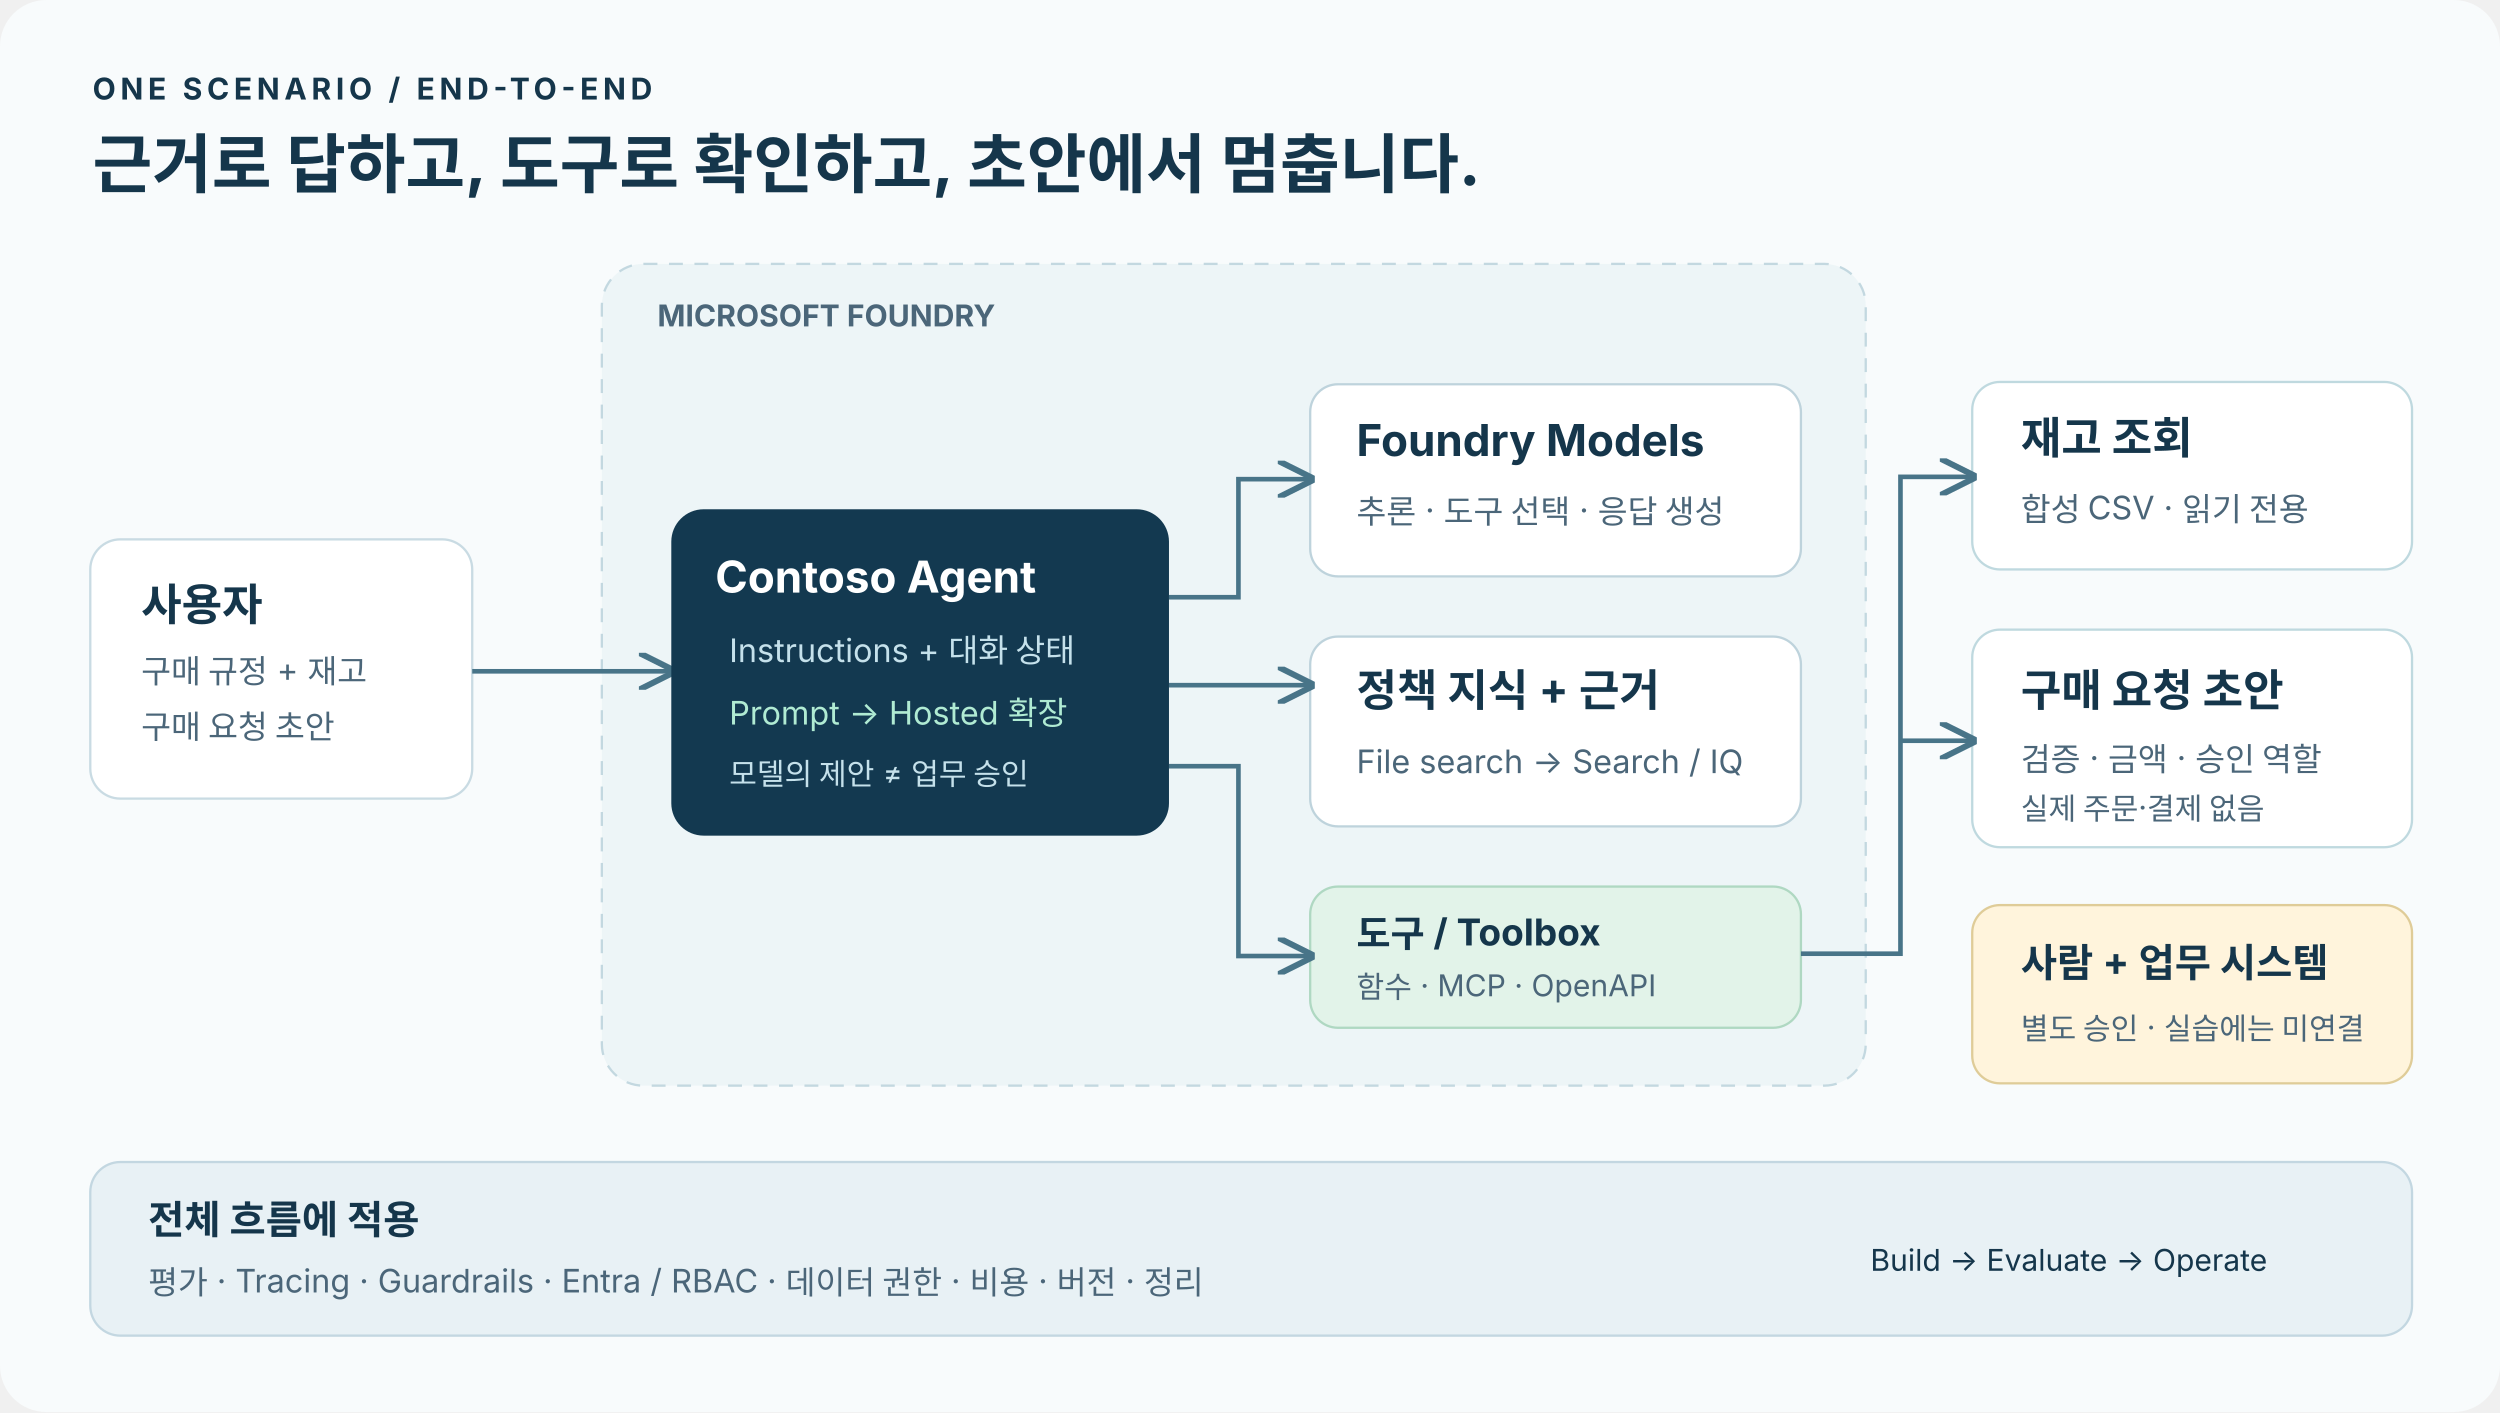
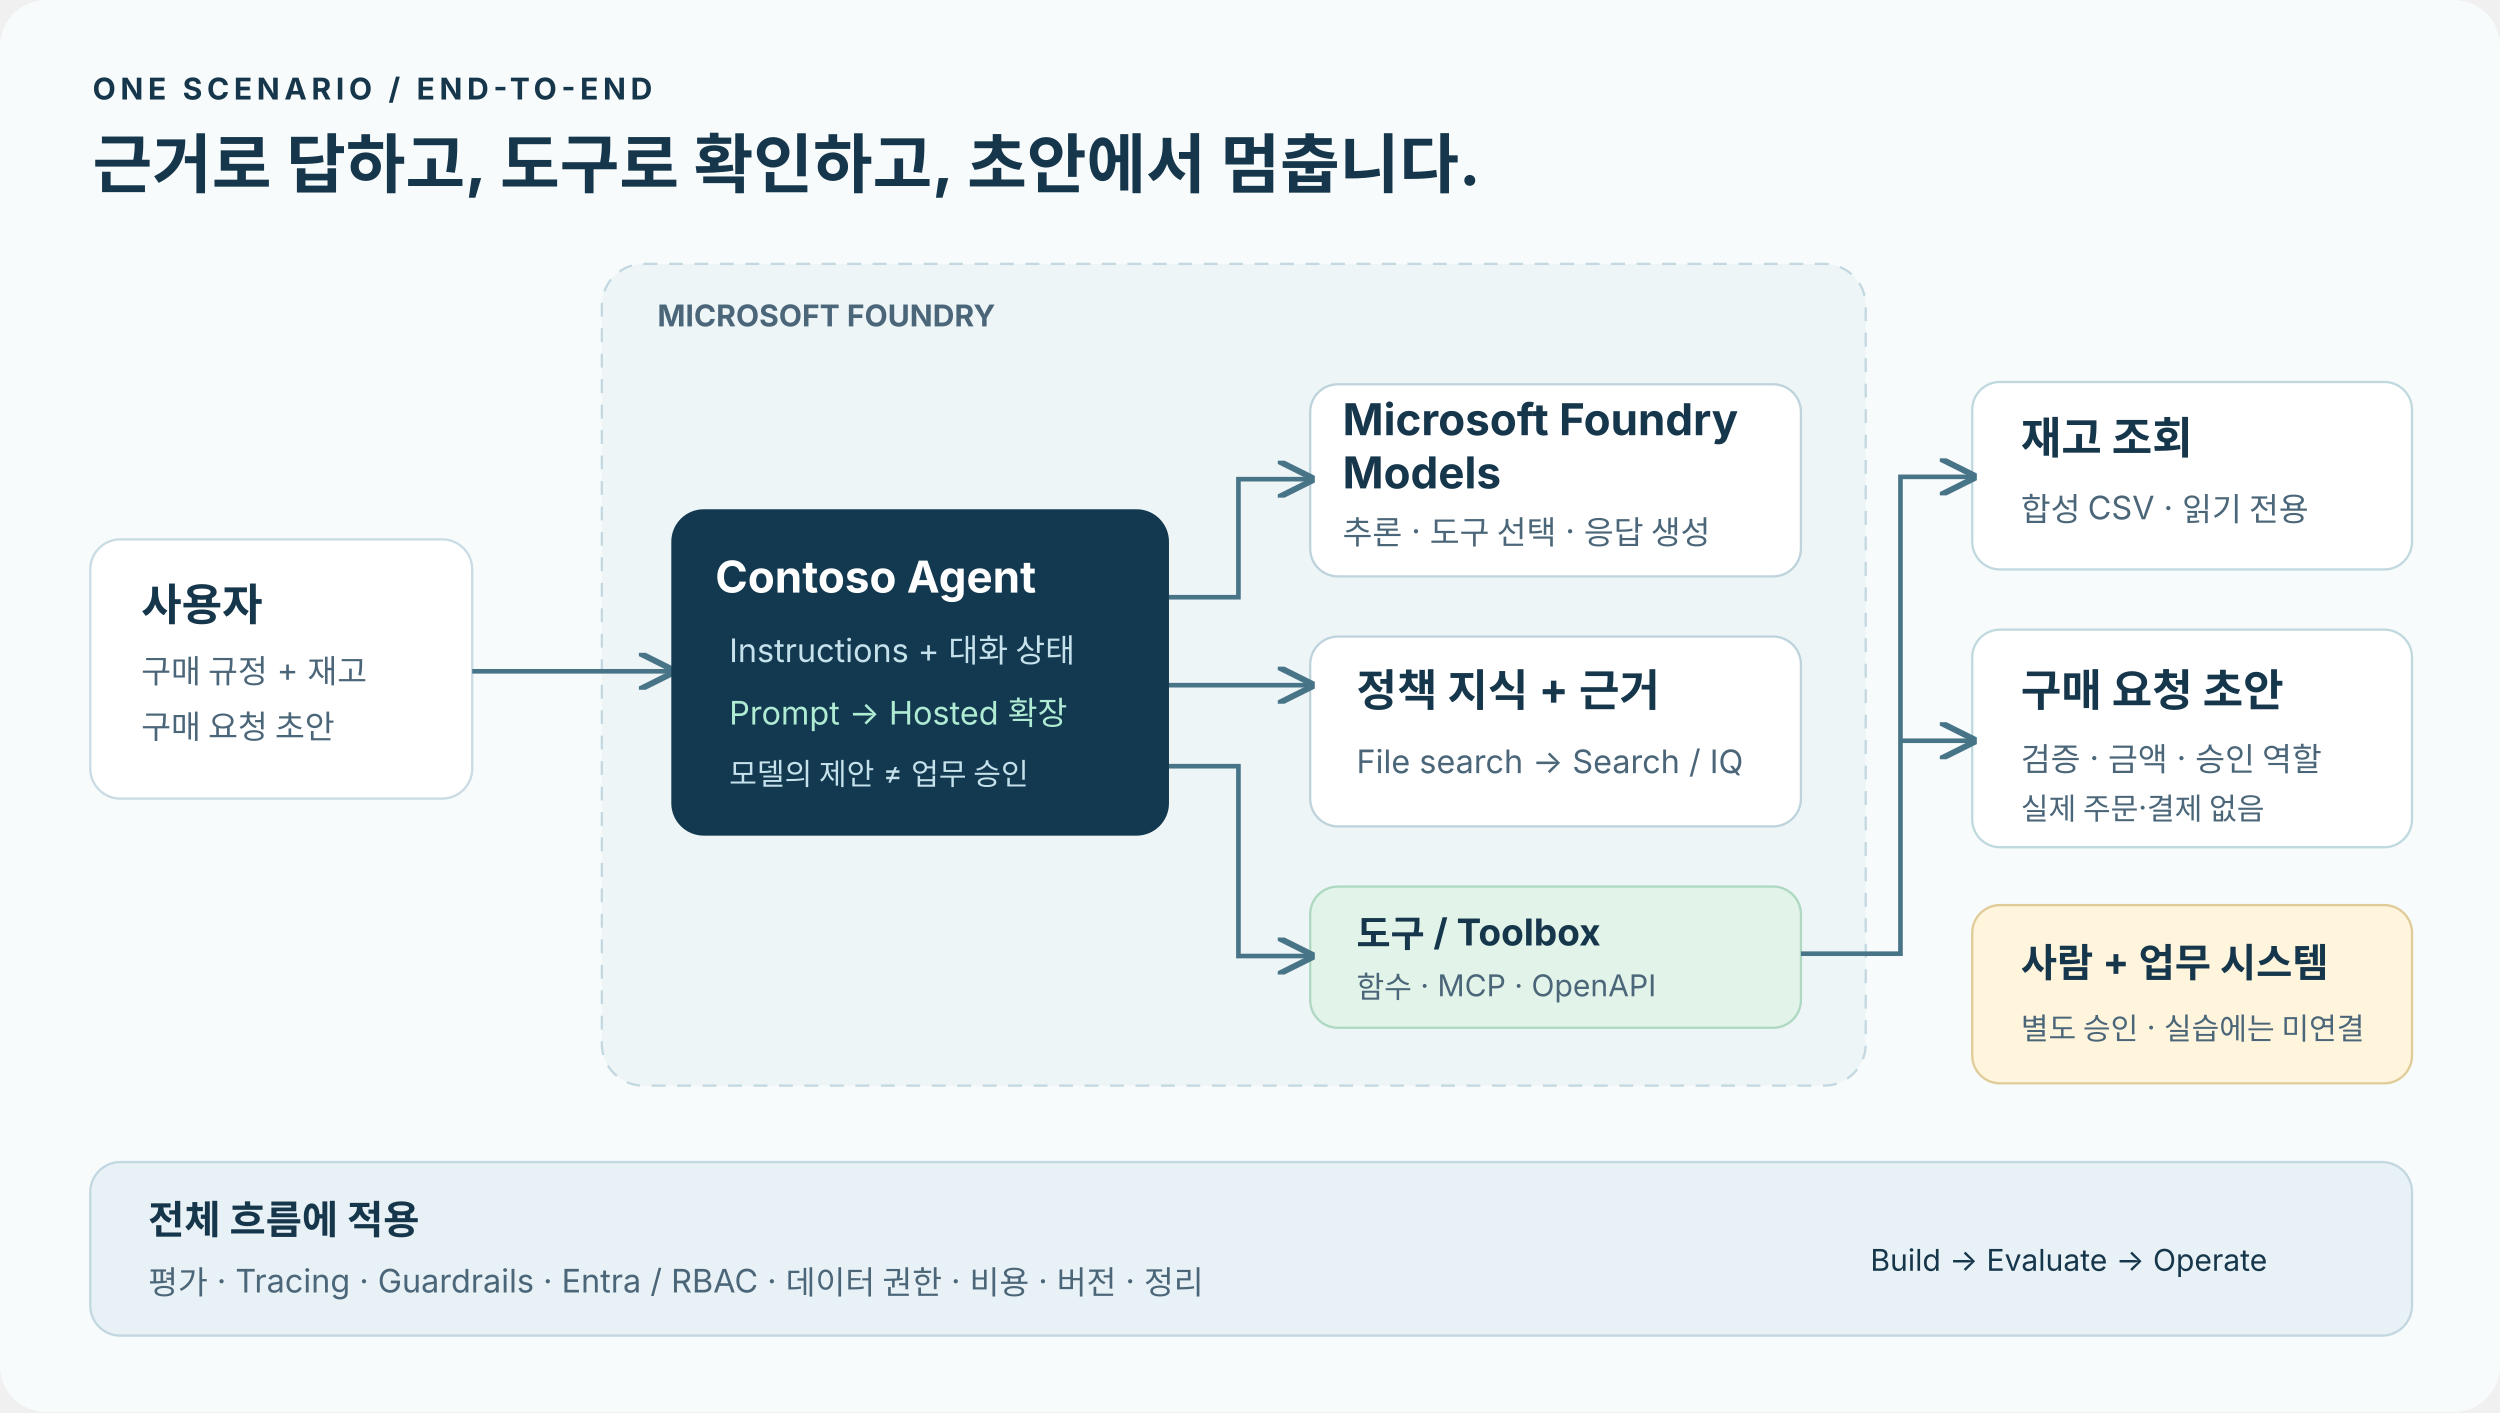
<svg xmlns="http://www.w3.org/2000/svg" width="1080" height="610" viewBox="0 0 1080 610" role="img" aria-labelledby="title desc">
  <defs>
    <marker id="arrow" markerWidth="8" markerHeight="8" refX="7" refY="4" orient="auto">
      <path d="M0 0L8 4L0 8" fill="none" stroke="#487488" stroke-width="1.3" />
    </marker>
    <style>text{font-family:-apple-system,BlinkMacSystemFont,"Apple SD Gothic Neo","Malgun Gothic",sans-serif;fill:#15364b}.title{font-weight:700;font-size:19px}.sub{font-size:14px;fill:#4b6679}.small{font-size:13px;fill:#4b6679}.line{stroke:#487488;stroke-width:2;fill:none;marker-end:url(#arrow)}</style>
  </defs>
  <rect width="1080" height="610" rx="20" fill="#f8fbfc" />
  <text x="40" y="43" font-size="13" fill="#007568" font-weight="700" letter-spacing="2">ONE SCENARIO / END-TO-END</text>
  <text x="40" y="81" font-size="28" font-weight="750">근거로 답하고, 도구로 확인하고, 초안에서 멈춥니다.</text>
  <rect x="260" y="114" width="546" height="355" rx="18" fill="#edf5f7" stroke="#c3d8e0" stroke-dasharray="6 5" />
  <text x="284" y="141" class="small" font-weight="700">MICROSOFT FOUNDRY</text>
  <rect x="39" y="233" width="165" height="112" rx="13" fill="#fff" stroke="#c9dbe3" />
  <text x="61" y="268" class="title">사용자</text>
  <text x="61" y="295" class="sub">구매 규정 + 재고</text>
  <text x="61" y="319" class="sub">구매 요청 초안</text>
  <path d="M204 290H290" class="line" />
  <rect x="290" y="220" width="215" height="141" rx="14" fill="#133950" />
  <text x="309" y="256" style="fill:#fff" class="title">Contoso Agent</text>
  <text x="315" y="286" style="fill:#c5e1eb" class="sub">Instructions + 대화 상태</text>
  <text x="315" y="313" style="fill:#b0ebd3" class="sub">Prompt → Hosted 확장</text>
  <text x="315" y="339" style="fill:#c5e1eb" class="small">모델의 제안 ≠ 업무 승인</text>
  <rect x="566" y="166" width="212" height="83" rx="12" fill="#fff" stroke="#bed3dc" />
-   <text x="586" y="197" class="title">Foundry Models</text>
-   <text x="586" y="226" class="sub">추론 · 도구 선택 · 응답 생성</text>
+   <text x="580" y="188" class="title">Microsoft Foundry</text>
+   <text x="580" y="211" class="title">Models</text>
+   <text x="580" y="235" class="sub">추론 · 도구 선택 · 응답 생성</text>
  <path d="M505 258H535V207H566" class="line" />
  <rect x="566" y="275" width="212" height="82" rx="12" fill="#fff" stroke="#bed3dc" />
  <text x="586" y="305" class="title">정책 지식 + 근거</text>
  <text x="586" y="334" class="sub">File search → Search / IQ</text>
  <path d="M505 296H566" class="line" />
  <rect x="566" y="383" width="212" height="61" rx="12" fill="#e2f3e9" stroke="#afd8c2" />
  <text x="586" y="409" font-size="16" font-weight="700">도구 / Toolbox</text>
  <text x="586" y="431" class="small">함수 · MCP · OpenAPI</text>
  <path d="M505 331H535V413H566" class="line" />
  <rect x="852" y="165" width="190" height="81" rx="12" fill="#fff" stroke="#bfd9df" />
  <text x="873" y="196" class="title">재고 조회</text>
  <text x="873" y="225" class="sub">합성 CSV · 읽기 전용</text>
  <rect x="852" y="272" width="190" height="94" rx="12" fill="#fff" stroke="#bfd9df" />
  <text x="873" y="305" class="title">구매 요청 초안</text>
  <text x="873" y="333" class="sub">검증 · 금액 · 승인 역할</text>
  <text x="873" y="354" class="small">실제 주문·결제 없음</text>
  <path d="M778 412H821V206H852" class="line" />
  <path d="M821 320H852" class="line" />
  <rect x="852" y="391" width="190" height="77" rx="12" fill="#fff4dc" stroke="#dfcc98" />
  <text x="873" y="422" font-size="17" font-weight="700">사람 + 업무 시스템</text>
  <text x="873" y="449" class="small">별도 승인 · 실습에는 미연결</text>
  <rect x="39" y="502" width="1003" height="75" rx="13" fill="#e8f1f5" stroke="#c3d7e1" />
  <text x="64" y="533" font-size="17" font-weight="700">전체 흐름에 적용</text>
  <text x="64" y="559" class="sub">평가 · Tracing · Guardrails · Entra / RBAC · 데이터 권한 · 비용 · 버전 · 정리</text>
  <text x="808" y="549" font-size="13" fill="#006f70">Build → Evaluate → Operate</text>
</svg>
